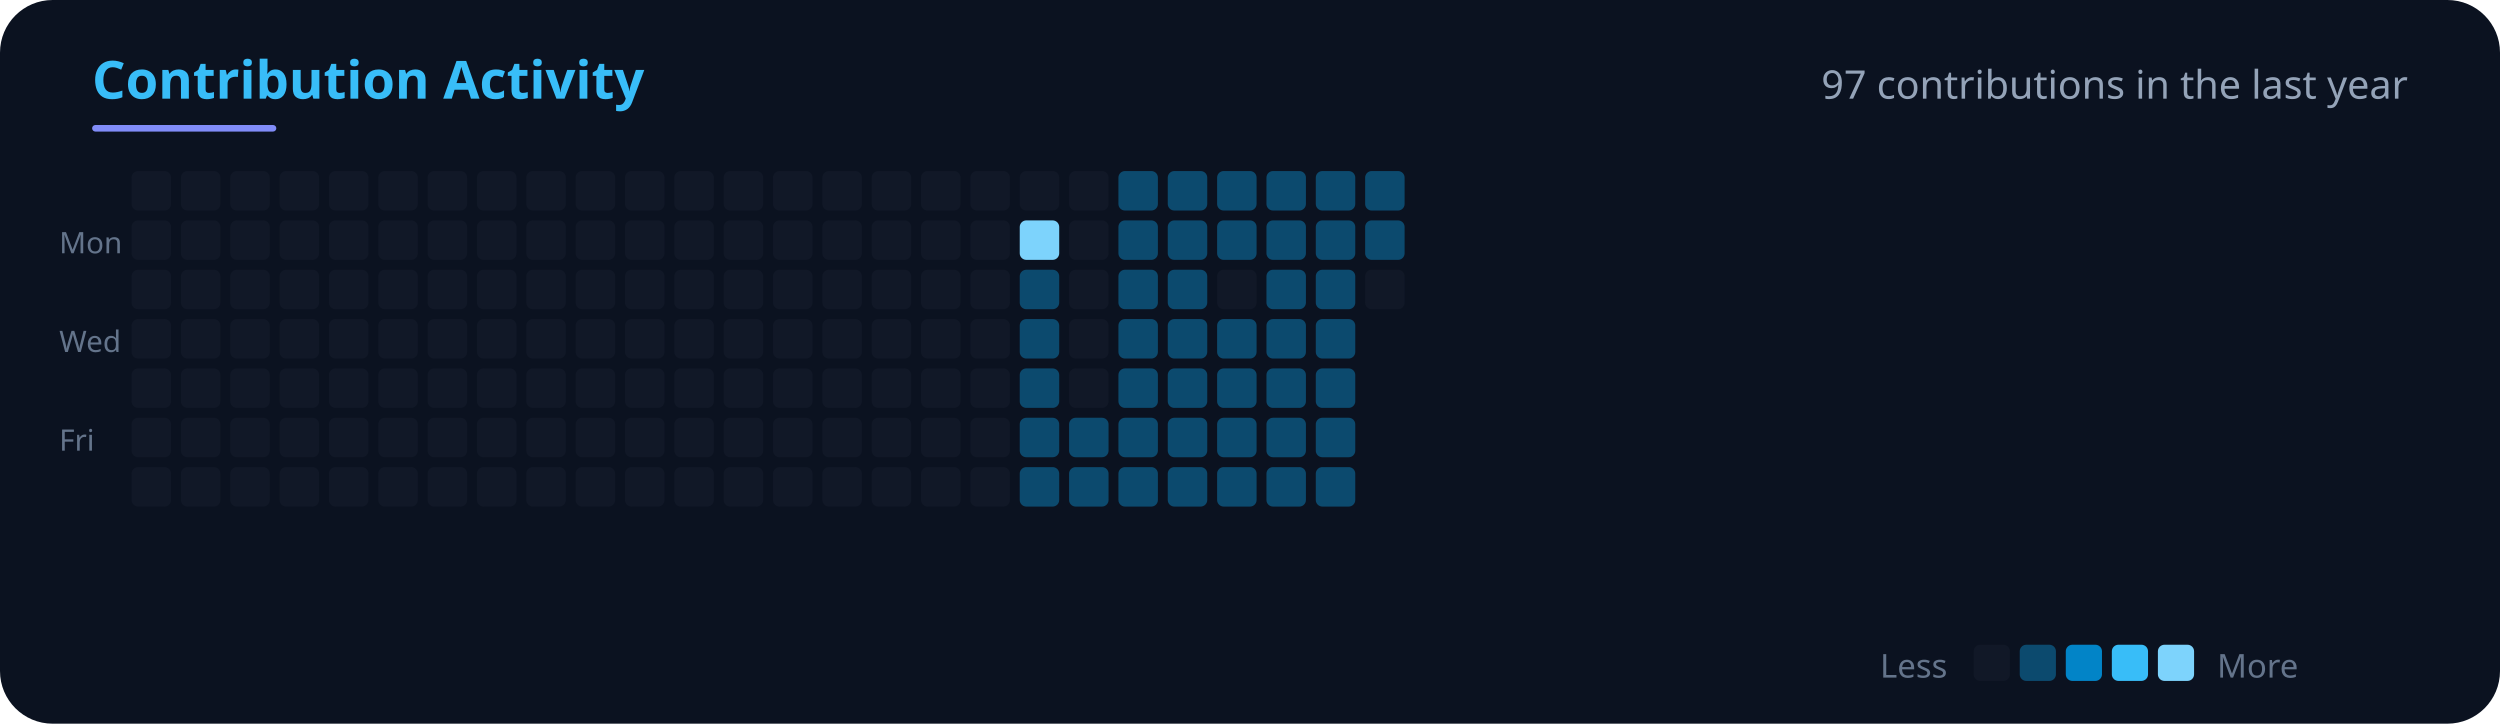
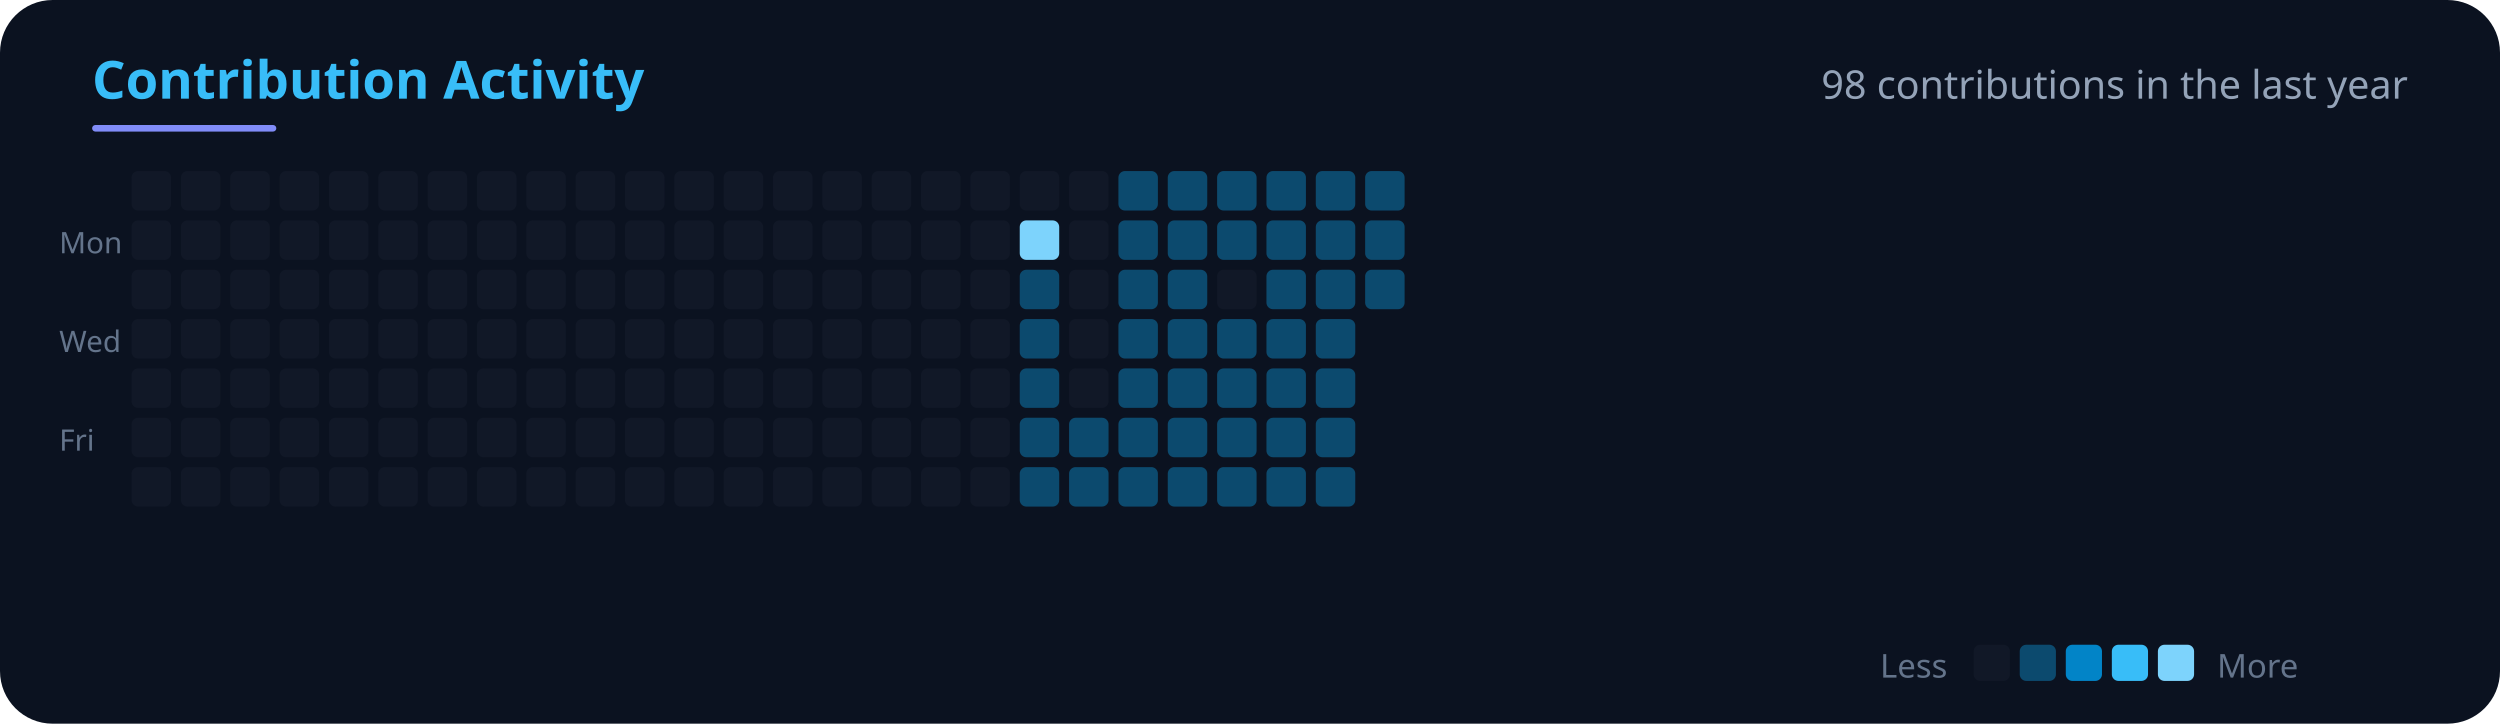
<svg xmlns="http://www.w3.org/2000/svg" width="760" height="220" viewBox="0 0 760 220" role="img">
  <rect width="100%" height="100%" rx="16" fill="#0B1220" />
  <text x="28" y="30" fill="#38BDF8" font-family="Segoe UI, Ubuntu, sans-serif" font-size="16" font-weight="700">Contribution Activity</text>
-   <text x="732" y="30" text-anchor="end" fill="#94A3B8" font-family="Segoe UI, Ubuntu, sans-serif" font-size="12">97 contributions in the last year</text>
+   <text x="732" y="30" text-anchor="end" fill="#94A3B8" font-family="Segoe UI, Ubuntu, sans-serif" font-size="12">98 contributions in the last year</text>
  <rect x="28" y="38" width="56" height="2" rx="1" fill="#818CF8" />
  <text x="18" y="77" fill="#64748B" font-family="Segoe UI, Ubuntu, sans-serif" font-size="9">Mon</text>
  <text x="18" y="107" fill="#64748B" font-family="Segoe UI, Ubuntu, sans-serif" font-size="9">Wed</text>
  <text x="18" y="137" fill="#64748B" font-family="Segoe UI, Ubuntu, sans-serif" font-size="9">Fri</text>
  <rect x="40" y="52" width="12" height="12" rx="2" fill="#111827" />
  <rect x="40" y="67" width="12" height="12" rx="2" fill="#111827" />
  <rect x="40" y="82" width="12" height="12" rx="2" fill="#111827" />
  <rect x="40" y="97" width="12" height="12" rx="2" fill="#111827" />
  <rect x="40" y="112" width="12" height="12" rx="2" fill="#111827" />
  <rect x="40" y="127" width="12" height="12" rx="2" fill="#111827" />
  <rect x="40" y="142" width="12" height="12" rx="2" fill="#111827" />
  <rect x="55" y="52" width="12" height="12" rx="2" fill="#111827" />
  <rect x="55" y="67" width="12" height="12" rx="2" fill="#111827" />
  <rect x="55" y="82" width="12" height="12" rx="2" fill="#111827" />
  <rect x="55" y="97" width="12" height="12" rx="2" fill="#111827" />
  <rect x="55" y="112" width="12" height="12" rx="2" fill="#111827" />
  <rect x="55" y="127" width="12" height="12" rx="2" fill="#111827" />
  <rect x="55" y="142" width="12" height="12" rx="2" fill="#111827" />
  <rect x="70" y="52" width="12" height="12" rx="2" fill="#111827" />
  <rect x="70" y="67" width="12" height="12" rx="2" fill="#111827" />
  <rect x="70" y="82" width="12" height="12" rx="2" fill="#111827" />
  <rect x="70" y="97" width="12" height="12" rx="2" fill="#111827" />
  <rect x="70" y="112" width="12" height="12" rx="2" fill="#111827" />
  <rect x="70" y="127" width="12" height="12" rx="2" fill="#111827" />
  <rect x="70" y="142" width="12" height="12" rx="2" fill="#111827" />
  <rect x="85" y="52" width="12" height="12" rx="2" fill="#111827" />
  <rect x="85" y="67" width="12" height="12" rx="2" fill="#111827" />
  <rect x="85" y="82" width="12" height="12" rx="2" fill="#111827" />
  <rect x="85" y="97" width="12" height="12" rx="2" fill="#111827" />
  <rect x="85" y="112" width="12" height="12" rx="2" fill="#111827" />
  <rect x="85" y="127" width="12" height="12" rx="2" fill="#111827" />
  <rect x="85" y="142" width="12" height="12" rx="2" fill="#111827" />
  <rect x="100" y="52" width="12" height="12" rx="2" fill="#111827" />
  <rect x="100" y="67" width="12" height="12" rx="2" fill="#111827" />
  <rect x="100" y="82" width="12" height="12" rx="2" fill="#111827" />
  <rect x="100" y="97" width="12" height="12" rx="2" fill="#111827" />
  <rect x="100" y="112" width="12" height="12" rx="2" fill="#111827" />
  <rect x="100" y="127" width="12" height="12" rx="2" fill="#111827" />
  <rect x="100" y="142" width="12" height="12" rx="2" fill="#111827" />
  <rect x="115" y="52" width="12" height="12" rx="2" fill="#111827" />
  <rect x="115" y="67" width="12" height="12" rx="2" fill="#111827" />
  <rect x="115" y="82" width="12" height="12" rx="2" fill="#111827" />
  <rect x="115" y="97" width="12" height="12" rx="2" fill="#111827" />
  <rect x="115" y="112" width="12" height="12" rx="2" fill="#111827" />
  <rect x="115" y="127" width="12" height="12" rx="2" fill="#111827" />
  <rect x="115" y="142" width="12" height="12" rx="2" fill="#111827" />
  <rect x="130" y="52" width="12" height="12" rx="2" fill="#111827" />
  <rect x="130" y="67" width="12" height="12" rx="2" fill="#111827" />
  <rect x="130" y="82" width="12" height="12" rx="2" fill="#111827" />
  <rect x="130" y="97" width="12" height="12" rx="2" fill="#111827" />
  <rect x="130" y="112" width="12" height="12" rx="2" fill="#111827" />
  <rect x="130" y="127" width="12" height="12" rx="2" fill="#111827" />
  <rect x="130" y="142" width="12" height="12" rx="2" fill="#111827" />
  <rect x="145" y="52" width="12" height="12" rx="2" fill="#111827" />
  <rect x="145" y="67" width="12" height="12" rx="2" fill="#111827" />
  <rect x="145" y="82" width="12" height="12" rx="2" fill="#111827" />
  <rect x="145" y="97" width="12" height="12" rx="2" fill="#111827" />
  <rect x="145" y="112" width="12" height="12" rx="2" fill="#111827" />
  <rect x="145" y="127" width="12" height="12" rx="2" fill="#111827" />
  <rect x="145" y="142" width="12" height="12" rx="2" fill="#111827" />
  <rect x="160" y="52" width="12" height="12" rx="2" fill="#111827" />
  <rect x="160" y="67" width="12" height="12" rx="2" fill="#111827" />
  <rect x="160" y="82" width="12" height="12" rx="2" fill="#111827" />
  <rect x="160" y="97" width="12" height="12" rx="2" fill="#111827" />
  <rect x="160" y="112" width="12" height="12" rx="2" fill="#111827" />
  <rect x="160" y="127" width="12" height="12" rx="2" fill="#111827" />
  <rect x="160" y="142" width="12" height="12" rx="2" fill="#111827" />
  <rect x="175" y="52" width="12" height="12" rx="2" fill="#111827" />
  <rect x="175" y="67" width="12" height="12" rx="2" fill="#111827" />
  <rect x="175" y="82" width="12" height="12" rx="2" fill="#111827" />
  <rect x="175" y="97" width="12" height="12" rx="2" fill="#111827" />
  <rect x="175" y="112" width="12" height="12" rx="2" fill="#111827" />
  <rect x="175" y="127" width="12" height="12" rx="2" fill="#111827" />
  <rect x="175" y="142" width="12" height="12" rx="2" fill="#111827" />
  <rect x="190" y="52" width="12" height="12" rx="2" fill="#111827" />
  <rect x="190" y="67" width="12" height="12" rx="2" fill="#111827" />
  <rect x="190" y="82" width="12" height="12" rx="2" fill="#111827" />
  <rect x="190" y="97" width="12" height="12" rx="2" fill="#111827" />
  <rect x="190" y="112" width="12" height="12" rx="2" fill="#111827" />
  <rect x="190" y="127" width="12" height="12" rx="2" fill="#111827" />
  <rect x="190" y="142" width="12" height="12" rx="2" fill="#111827" />
  <rect x="205" y="52" width="12" height="12" rx="2" fill="#111827" />
  <rect x="205" y="67" width="12" height="12" rx="2" fill="#111827" />
  <rect x="205" y="82" width="12" height="12" rx="2" fill="#111827" />
  <rect x="205" y="97" width="12" height="12" rx="2" fill="#111827" />
  <rect x="205" y="112" width="12" height="12" rx="2" fill="#111827" />
  <rect x="205" y="127" width="12" height="12" rx="2" fill="#111827" />
  <rect x="205" y="142" width="12" height="12" rx="2" fill="#111827" />
  <rect x="220" y="52" width="12" height="12" rx="2" fill="#111827" />
  <rect x="220" y="67" width="12" height="12" rx="2" fill="#111827" />
  <rect x="220" y="82" width="12" height="12" rx="2" fill="#111827" />
  <rect x="220" y="97" width="12" height="12" rx="2" fill="#111827" />
  <rect x="220" y="112" width="12" height="12" rx="2" fill="#111827" />
  <rect x="220" y="127" width="12" height="12" rx="2" fill="#111827" />
  <rect x="220" y="142" width="12" height="12" rx="2" fill="#111827" />
  <rect x="235" y="52" width="12" height="12" rx="2" fill="#111827" />
  <rect x="235" y="67" width="12" height="12" rx="2" fill="#111827" />
  <rect x="235" y="82" width="12" height="12" rx="2" fill="#111827" />
  <rect x="235" y="97" width="12" height="12" rx="2" fill="#111827" />
  <rect x="235" y="112" width="12" height="12" rx="2" fill="#111827" />
  <rect x="235" y="127" width="12" height="12" rx="2" fill="#111827" />
  <rect x="235" y="142" width="12" height="12" rx="2" fill="#111827" />
  <rect x="250" y="52" width="12" height="12" rx="2" fill="#111827" />
  <rect x="250" y="67" width="12" height="12" rx="2" fill="#111827" />
  <rect x="250" y="82" width="12" height="12" rx="2" fill="#111827" />
  <rect x="250" y="97" width="12" height="12" rx="2" fill="#111827" />
  <rect x="250" y="112" width="12" height="12" rx="2" fill="#111827" />
  <rect x="250" y="127" width="12" height="12" rx="2" fill="#111827" />
  <rect x="250" y="142" width="12" height="12" rx="2" fill="#111827" />
  <rect x="265" y="52" width="12" height="12" rx="2" fill="#111827" />
  <rect x="265" y="67" width="12" height="12" rx="2" fill="#111827" />
  <rect x="265" y="82" width="12" height="12" rx="2" fill="#111827" />
  <rect x="265" y="97" width="12" height="12" rx="2" fill="#111827" />
  <rect x="265" y="112" width="12" height="12" rx="2" fill="#111827" />
  <rect x="265" y="127" width="12" height="12" rx="2" fill="#111827" />
  <rect x="265" y="142" width="12" height="12" rx="2" fill="#111827" />
  <rect x="280" y="52" width="12" height="12" rx="2" fill="#111827" />
  <rect x="280" y="67" width="12" height="12" rx="2" fill="#111827" />
  <rect x="280" y="82" width="12" height="12" rx="2" fill="#111827" />
  <rect x="280" y="97" width="12" height="12" rx="2" fill="#111827" />
  <rect x="280" y="112" width="12" height="12" rx="2" fill="#111827" />
  <rect x="280" y="127" width="12" height="12" rx="2" fill="#111827" />
  <rect x="280" y="142" width="12" height="12" rx="2" fill="#111827" />
  <rect x="295" y="52" width="12" height="12" rx="2" fill="#111827" />
  <rect x="295" y="67" width="12" height="12" rx="2" fill="#111827" />
  <rect x="295" y="82" width="12" height="12" rx="2" fill="#111827" />
  <rect x="295" y="97" width="12" height="12" rx="2" fill="#111827" />
  <rect x="295" y="112" width="12" height="12" rx="2" fill="#111827" />
  <rect x="295" y="127" width="12" height="12" rx="2" fill="#111827" />
  <rect x="295" y="142" width="12" height="12" rx="2" fill="#111827" />
  <rect x="310" y="52" width="12" height="12" rx="2" fill="#111827" />
  <rect x="310" y="67" width="12" height="12" rx="2" fill="#7DD3FC" />
  <rect x="310" y="82" width="12" height="12" rx="2" fill="#0C4A6E" />
  <rect x="310" y="97" width="12" height="12" rx="2" fill="#0C4A6E" />
  <rect x="310" y="112" width="12" height="12" rx="2" fill="#0C4A6E" />
  <rect x="310" y="127" width="12" height="12" rx="2" fill="#0C4A6E" />
  <rect x="310" y="142" width="12" height="12" rx="2" fill="#0C4A6E" />
  <rect x="325" y="52" width="12" height="12" rx="2" fill="#111827" />
  <rect x="325" y="67" width="12" height="12" rx="2" fill="#111827" />
  <rect x="325" y="82" width="12" height="12" rx="2" fill="#111827" />
  <rect x="325" y="97" width="12" height="12" rx="2" fill="#111827" />
  <rect x="325" y="112" width="12" height="12" rx="2" fill="#111827" />
  <rect x="325" y="127" width="12" height="12" rx="2" fill="#0C4A6E" />
  <rect x="325" y="142" width="12" height="12" rx="2" fill="#0C4A6E" />
  <rect x="340" y="52" width="12" height="12" rx="2" fill="#0C4A6E" />
  <rect x="340" y="67" width="12" height="12" rx="2" fill="#0C4A6E" />
  <rect x="340" y="82" width="12" height="12" rx="2" fill="#0C4A6E" />
  <rect x="340" y="97" width="12" height="12" rx="2" fill="#0C4A6E" />
  <rect x="340" y="112" width="12" height="12" rx="2" fill="#0C4A6E" />
  <rect x="340" y="127" width="12" height="12" rx="2" fill="#0C4A6E" />
  <rect x="340" y="142" width="12" height="12" rx="2" fill="#0C4A6E" />
  <rect x="355" y="52" width="12" height="12" rx="2" fill="#0C4A6E" />
  <rect x="355" y="67" width="12" height="12" rx="2" fill="#0C4A6E" />
  <rect x="355" y="82" width="12" height="12" rx="2" fill="#0C4A6E" />
  <rect x="355" y="97" width="12" height="12" rx="2" fill="#0C4A6E" />
  <rect x="355" y="112" width="12" height="12" rx="2" fill="#0C4A6E" />
  <rect x="355" y="127" width="12" height="12" rx="2" fill="#0C4A6E" />
  <rect x="355" y="142" width="12" height="12" rx="2" fill="#0C4A6E" />
  <rect x="370" y="52" width="12" height="12" rx="2" fill="#0C4A6E" />
  <rect x="370" y="67" width="12" height="12" rx="2" fill="#0C4A6E" />
  <rect x="370" y="82" width="12" height="12" rx="2" fill="#111827" />
  <rect x="370" y="97" width="12" height="12" rx="2" fill="#0C4A6E" />
  <rect x="370" y="112" width="12" height="12" rx="2" fill="#0C4A6E" />
  <rect x="370" y="127" width="12" height="12" rx="2" fill="#0C4A6E" />
  <rect x="370" y="142" width="12" height="12" rx="2" fill="#0C4A6E" />
  <rect x="385" y="52" width="12" height="12" rx="2" fill="#0C4A6E" />
  <rect x="385" y="67" width="12" height="12" rx="2" fill="#0C4A6E" />
  <rect x="385" y="82" width="12" height="12" rx="2" fill="#0C4A6E" />
  <rect x="385" y="97" width="12" height="12" rx="2" fill="#0C4A6E" />
  <rect x="385" y="112" width="12" height="12" rx="2" fill="#0C4A6E" />
  <rect x="385" y="127" width="12" height="12" rx="2" fill="#0C4A6E" />
  <rect x="385" y="142" width="12" height="12" rx="2" fill="#0C4A6E" />
  <rect x="400" y="52" width="12" height="12" rx="2" fill="#0C4A6E" />
  <rect x="400" y="67" width="12" height="12" rx="2" fill="#0C4A6E" />
  <rect x="400" y="82" width="12" height="12" rx="2" fill="#0C4A6E" />
  <rect x="400" y="97" width="12" height="12" rx="2" fill="#0C4A6E" />
  <rect x="400" y="112" width="12" height="12" rx="2" fill="#0C4A6E" />
  <rect x="400" y="127" width="12" height="12" rx="2" fill="#0C4A6E" />
  <rect x="400" y="142" width="12" height="12" rx="2" fill="#0C4A6E" />
  <rect x="415" y="52" width="12" height="12" rx="2" fill="#0C4A6E" />
  <rect x="415" y="67" width="12" height="12" rx="2" fill="#0C4A6E" />
-   <rect x="415" y="82" width="12" height="12" rx="2" fill="#111827" />
+   <rect x="415" y="82" width="12" height="12" rx="2" fill="#0C4A6E" />
  <text x="592" y="206" text-anchor="end" fill="#64748B" font-size="10" font-family="Segoe UI, Ubuntu, sans-serif">Less</text>
  <rect x="600" y="196" width="11" height="11" rx="2" fill="#111827" />
  <rect x="614" y="196" width="11" height="11" rx="2" fill="#0C4A6E" />
  <rect x="628" y="196" width="11" height="11" rx="2" fill="#0284C7" />
  <rect x="642" y="196" width="11" height="11" rx="2" fill="#38BDF8" />
  <rect x="656" y="196" width="11" height="11" rx="2" fill="#7DD3FC" />
  <text x="674" y="206" fill="#64748B" font-size="10" font-family="Segoe UI, Ubuntu, sans-serif">More</text>
</svg>
